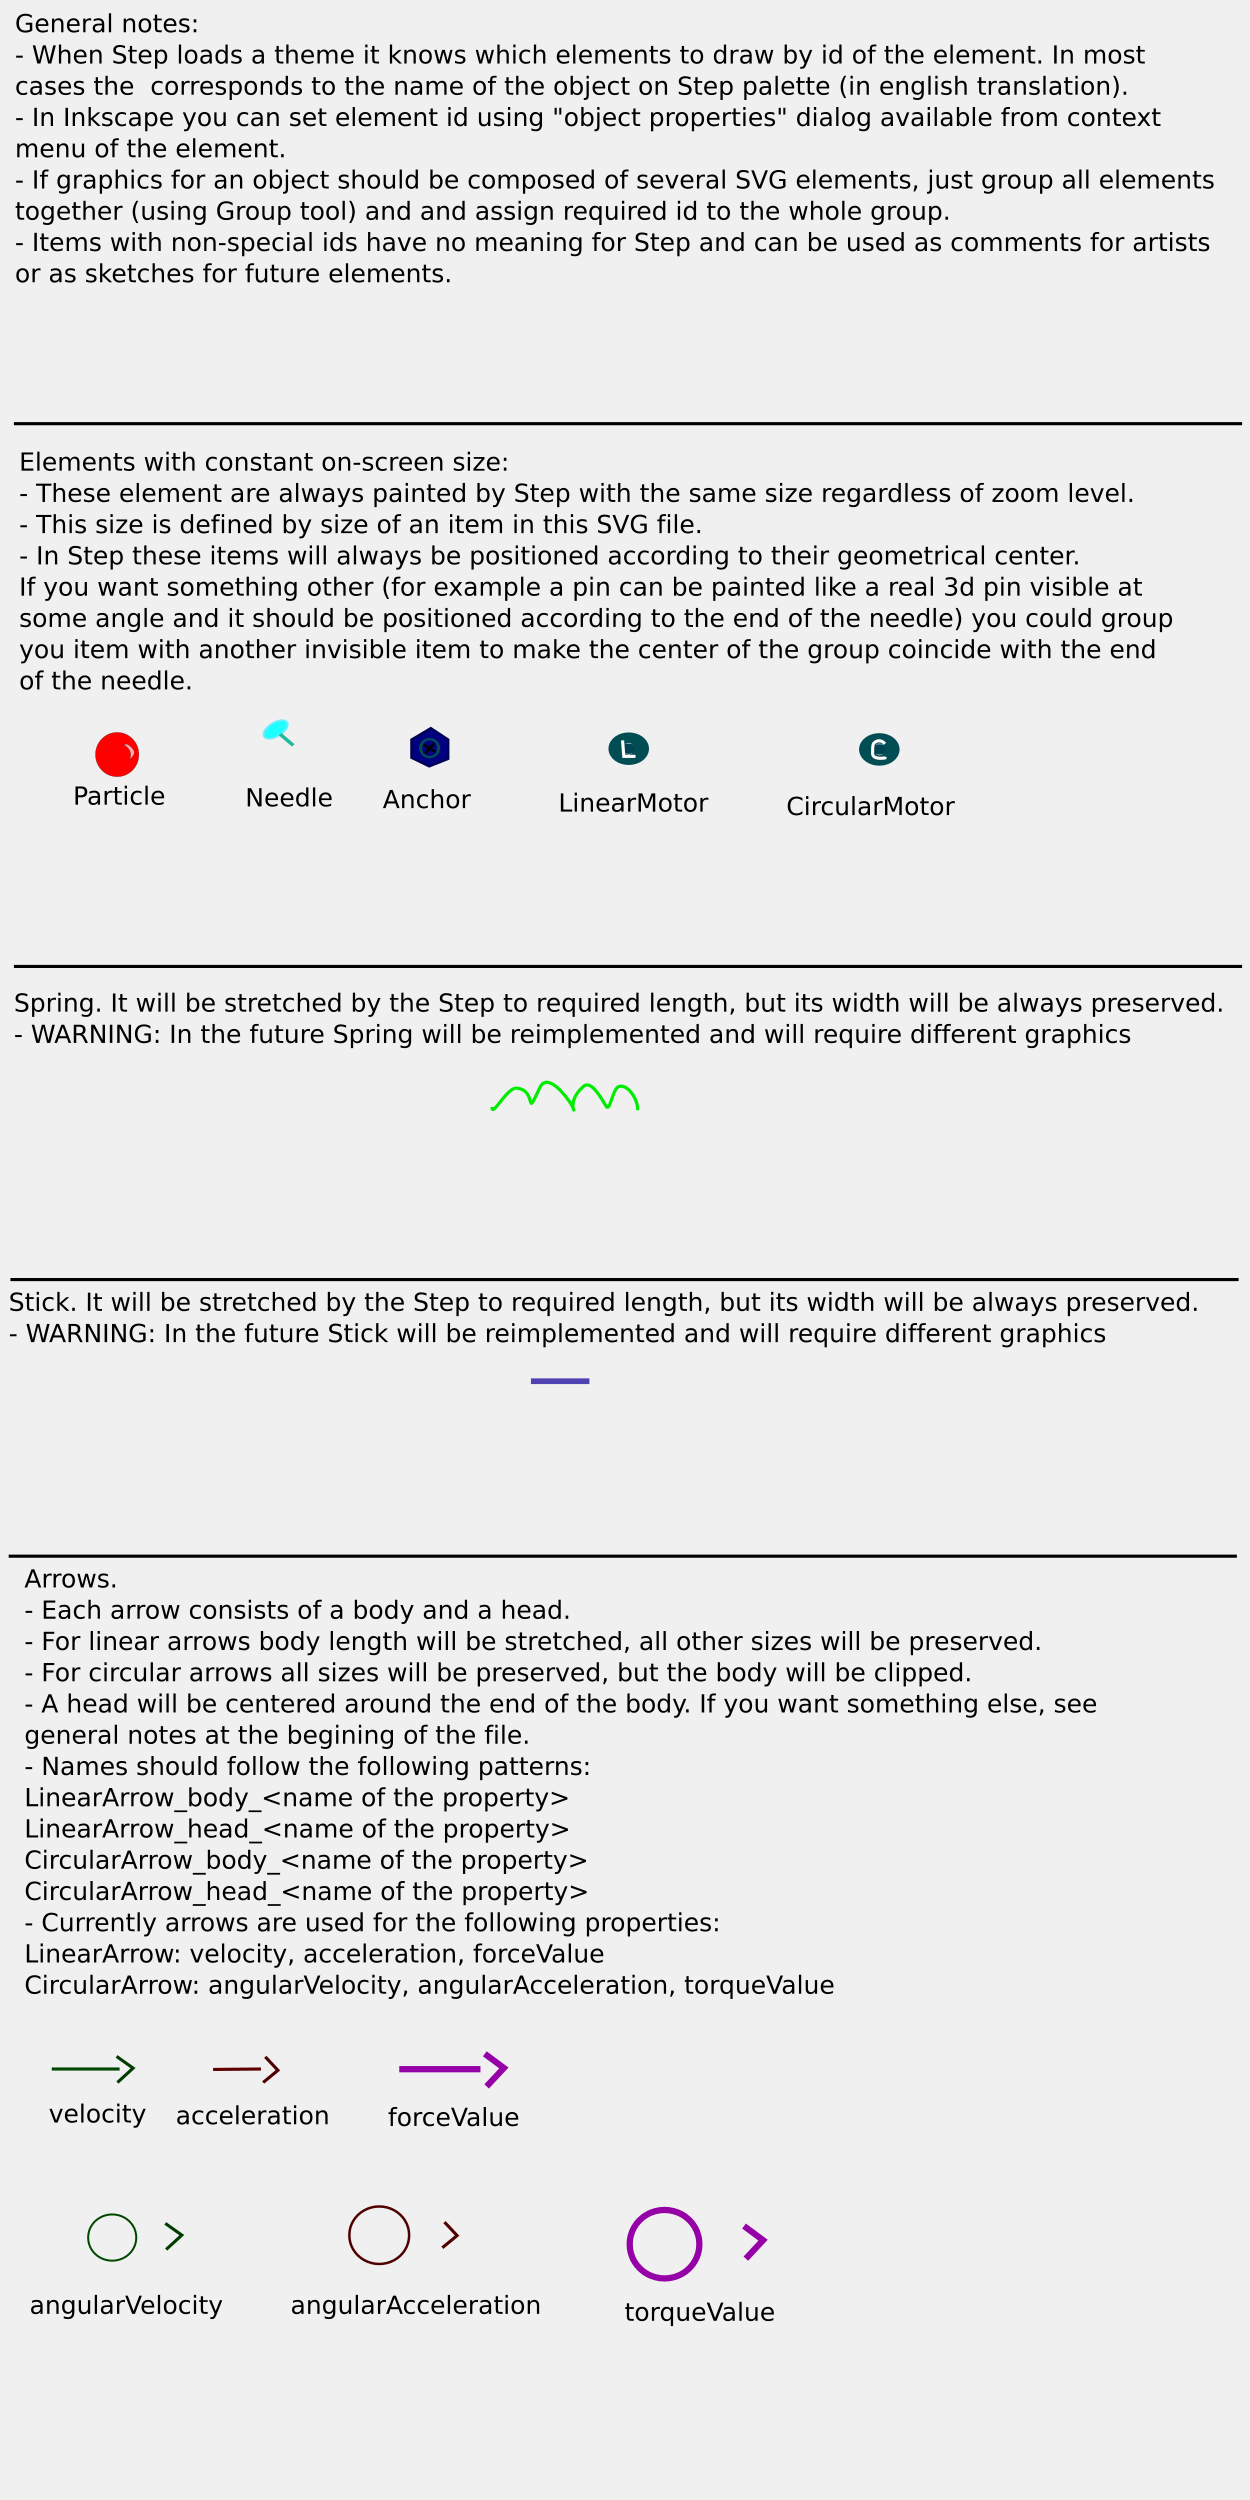
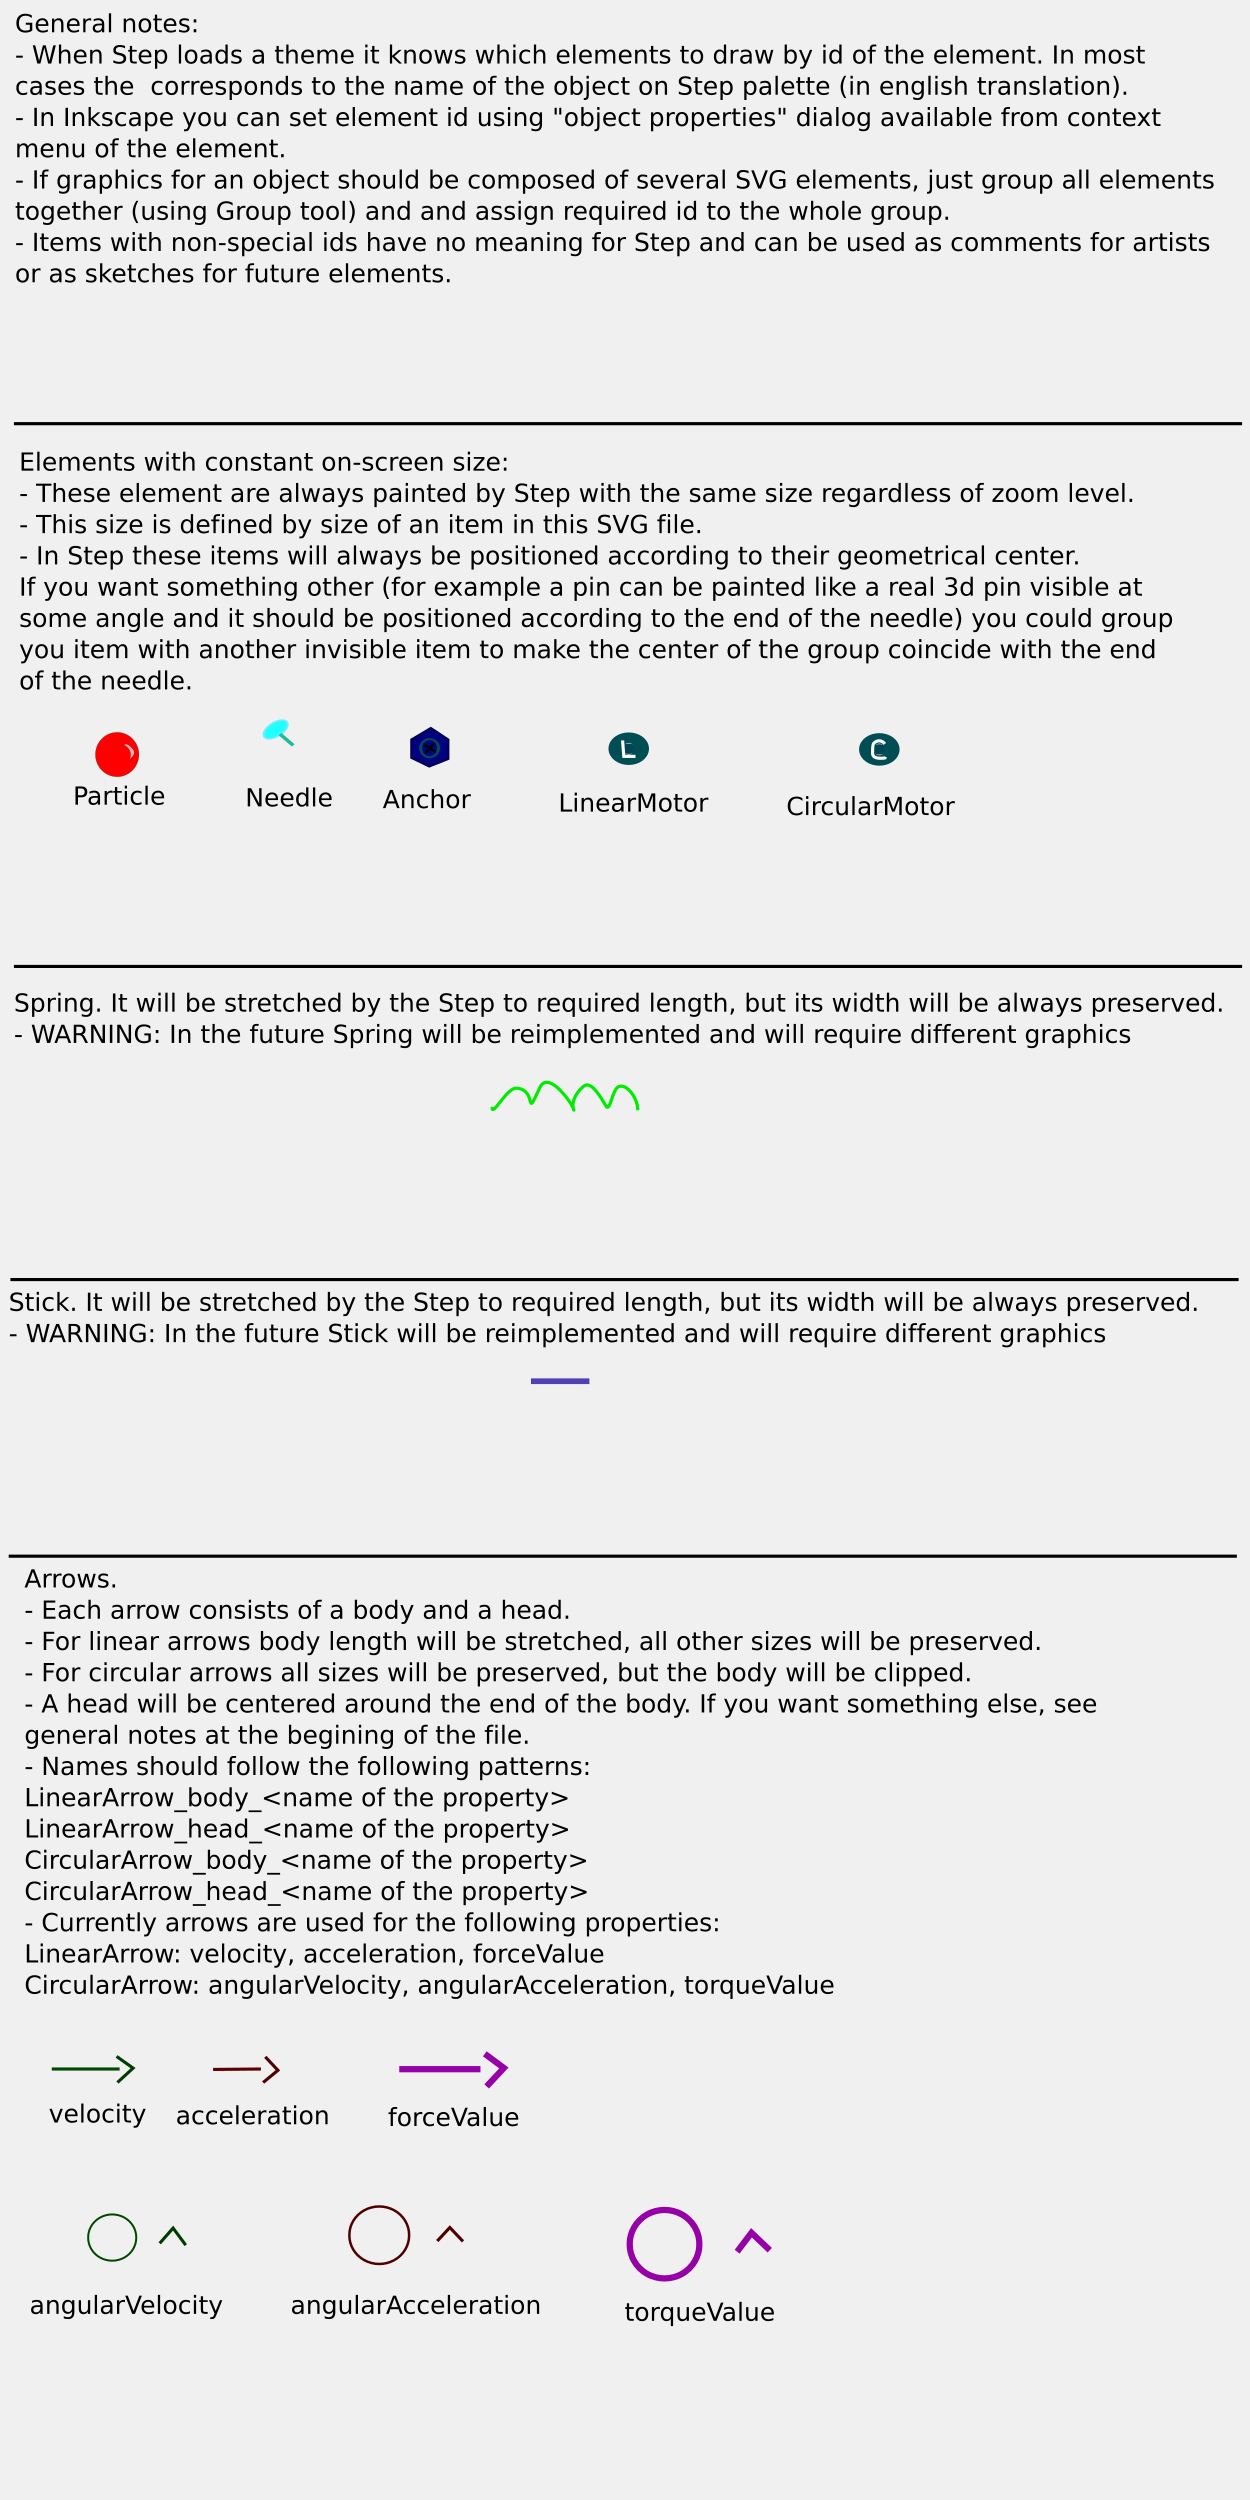
<svg xmlns="http://www.w3.org/2000/svg" width="400" height="800" id="svg2" version="1.0">
  <defs id="defs4">
    </defs>
  <g id="layer1" transform="translate(-250.9286,-426.1479)">
    <path style="fill:none;fill-opacity:1;fill-rule:evenodd;stroke:#00ec00;stroke-width:1.032;stroke-linecap:butt;stroke-linejoin:miter;stroke-miterlimit:4;stroke-dasharray:none;stroke-opacity:1" d="M 408.389,780.371 C 408.226,784.093 413.094,774.166 416.16,774.364 C 423.231,774.82 418.521,785.207 423.676,774.198 C 426.187,768.835 432.565,777.579 433.638,779.396 C 436.525,784.287 431.211,779.383 437.637,773.797 C 440.052,771.697 443.138,777.189 444.868,780.12 C 446.137,782.27 446.832,774.723 448.896,773.872 C 451.647,772.738 455.155,777.903 455,781.425" id="Spring" />
    <path style="fill:none;fill-rule:evenodd;stroke:#4e41b2;stroke-width:1.825;stroke-linecap:butt;stroke-linejoin:miter;stroke-miterlimit:4;stroke-dasharray:none;stroke-opacity:1" d="M 420.833,868.137 L 439.539,868.137" id="Stick" />
    <path style="fill:none;fill-rule:evenodd;stroke:#004700;stroke-width:1px;stroke-linecap:butt;stroke-linejoin:miter;stroke-opacity:1" d="M 267.49,1088.231 L 289.2,1088.231" id="LinearArrow_body_velocity" />
    <path style="fill:none;fill-rule:evenodd;stroke:#003c00;stroke-width:1px;stroke-linecap:butt;stroke-linejoin:miter;stroke-opacity:1" d="M 288.226,1084.195 L 293.514,1087.953 L 288.504,1092.545" id="LinearArrow_head_velocity" />
    <path style="fill:none;fill-rule:evenodd;stroke:#5e0000;stroke-width:1px;stroke-linecap:butt;stroke-linejoin:miter;stroke-opacity:1" d="M 319.122,1088.37 L 334.43,1088.231" id="LinearArrow_body_acceleration" />
    <path style="fill:none;fill-rule:evenodd;stroke:#4f0000;stroke-width:1px;stroke-linecap:butt;stroke-linejoin:miter;stroke-opacity:1" d="M 335.822,1084.334 L 339.858,1088.649 L 335.126,1092.545" id="LinearArrow_head_acceleration" />
    <path style="fill:none;fill-rule:evenodd;stroke:#9500a7;stroke-width:2;stroke-linecap:butt;stroke-linejoin:miter;stroke-miterlimit:4;stroke-dasharray:none;stroke-opacity:1" d="M 378.694,1088.29 L 404.674,1088.29" id="LinearArrow_body_forceValue" />
    <path style="fill:none;fill-rule:evenodd;stroke:#9500a7;stroke-width:2;stroke-linecap:butt;stroke-linejoin:miter;stroke-miterlimit:4;stroke-dasharray:none;stroke-opacity:1" d="M 406.063,1083.37 L 412.165,1087.897 L 406.654,1093.801" id="LinearArrow_head_forceValue" />
    <text xml:space="preserve" style="font-size:8px;font-style:normal;font-weight:normal;fill:#000000;fill-opacity:1;stroke:none;stroke-width:1px;stroke-linecap:butt;stroke-linejoin:miter;stroke-opacity:1;font-family:Bitstream Vera Sans" x="255.712" y="436.473" id="text_GeneralNotes">
      <tspan id="tspan2418" x="255.712" y="436.473">General notes:</tspan>
      <tspan x="255.712" y="446.473" id="tspan2514">- When Step loads a theme it knows which elements to draw by id of the element. In most</tspan>
      <tspan x="255.712" y="456.473" id="tspan2516">cases the  corresponds to the name of the object on Step palette (in english translation).</tspan>
      <tspan x="255.712" y="466.473" id="tspan2518">- In Inkscape you can set element id using "object properties" dialog available from context</tspan>
      <tspan x="255.712" y="476.473" id="tspan2534">menu of the element.</tspan>
      <tspan x="255.712" y="486.473" id="tspan2430">- If graphics for an object should be composed of several SVG elements, just group all elements</tspan>
      <tspan x="255.712" y="496.473" id="tspan2432">together (using Group tool) and and assign required id to the whole group.</tspan>
      <tspan x="255.712" y="506.473" id="tspan2482">- Items with non-special ids have no meaning for Step and can be used as comments for artists</tspan>
      <tspan x="255.712" y="516.473" id="tspan3524">or as sketches for future elements.</tspan>
    </text>
    <path style="fill:none;fill-rule:evenodd;stroke:#000000;stroke-width:1px;stroke-linecap:butt;stroke-linejoin:miter;stroke-opacity:1" d="M 255.382,561.726 L 648.396,561.726" id="path2484" />
    <g id="Particle" transform="matrix(5.7948835e-2,0,0,6.131656e-2,266.9,634.3463)">
      <path d="M 491.429,542.362 A 120,115.714 0 1 1 251.429,542.362 A 120,115.714 0 1 1 491.429,542.362 z" id="path2393" style="fill:#ff0000;fill-rule:evenodd;stroke:#000000;stroke-width:1px;stroke-linecap:butt;stroke-linejoin:miter;stroke-opacity:1" />
      <path id="path2395" d="M 408.571,492.362 C 412.832,492.649 445.714,512.753 445.714,540.934 C 445.714,566.945 432.131,577.374 454.286,555.219 C 475.164,534.341 464.449,515.922 445.714,500.934 C 419.297,479.8 425.119,489.604 391.429,495.219" style="fill:#ffaaaa;fill-rule:evenodd;stroke:#000000;stroke-width:1px;stroke-linecap:butt;stroke-linejoin:miter;stroke-opacity:1" />
    </g>
    <g id="Pin" transform="matrix(1.015705,0,0,0.9453629,-224.3014,-108.3183)">
      <g transform="matrix(0.1212065,0,0,0.1109752,493.8406,722.1799)" id="pinpart" pinpart="">
        <path style="fill:#20ffff;fill-opacity:1;stroke:#6fecff;stroke-width:5;stroke-miterlimit:4;stroke-dasharray:none;stroke-opacity:1" id="path2394" d="M 288.571,385.714 A 37.143,20 0 1 1 214.286,385.714 A 37.143,20 0 1 1 288.571,385.714 z" transform="matrix(0.769584,-0.6385456,0.6385456,0.769584,62.56557,675.5712)" />
        <path transform="translate(250.9286,426.1479)" id="path2398" d="M 262.857,400 L 297.143,434.286" style="fill:#00ffff;fill-opacity:1;fill-rule:evenodd;stroke:#23b99c;stroke-width:10;stroke-linecap:butt;stroke-linejoin:miter;stroke-miterlimit:4;stroke-dasharray:none;stroke-opacity:1" />
      </g>
      <rect y="821.711" x="565.215" height="6.347" width="5.736" id="rect2416" style="fill:none;fill-opacity:1;stroke:none;stroke-width:8.238;stroke-miterlimit:4;stroke-dasharray:none;stroke-opacity:1" />
    </g>
    <g id="Anchor" transform="matrix(0.7992117,0,0,0.7250234,78.9668,324.4296)">
      <path transform="translate(250.9286,426.1479)" id="path3217" d="M 128.993,40.567 L 128.993,48.62 L 136.098,52.409 L 143.676,49.093 L 143.676,40.567 L 136.729,35.515 L 128.993,40.567 z" style="fill:#000080;fill-rule:evenodd;stroke:#000054;stroke-width:1px;stroke-linecap:butt;stroke-linejoin:miter;stroke-opacity:1" />
      <path transform="matrix(0.7350589,0,0,0.8022186,287.3188,434.6645)" d="M 136.568,44.666 A 0.715,0.556 0 1 1 135.139,44.666 A 0.715,0.556 0 1 1 136.568,44.666 z" id="path3221" style="fill:#004353;fill-opacity:1;stroke:#004d54;stroke-width:10;stroke-miterlimit:4;stroke-dasharray:none;stroke-opacity:1" />
      <path transform="translate(250.9286,426.1479)" id="path3223" d="M 133.869,42.84 C 138.633,46.016 138.791,46.016 138.791,46.016" style="fill:none;fill-rule:evenodd;stroke:#000000;stroke-width:1px;stroke-linecap:butt;stroke-linejoin:miter;stroke-opacity:1" />
      <path transform="translate(250.9286,426.1479)" id="path3225" d="M 137.997,42.205 C 134.504,46.81 134.504,46.81 134.504,46.81" style="fill:none;fill-rule:evenodd;stroke:#000000;stroke-width:1px;stroke-linecap:butt;stroke-linejoin:miter;stroke-opacity:1" />
    </g>
    <g id="LinearMotor" transform="translate(47.87429,197.6206)">
      <path transform="matrix(0.8265071,0,0,0.7070294,273.7056,439.208)" d="M 160.798,40.883 A 2.854,2.362 0 1 1 155.09,40.883 A 2.854,2.362 0 1 1 160.798,40.883 z" id="path2403" style="fill:#004353;fill-opacity:1;stroke:#004d54;stroke-width:10;stroke-miterlimit:4;stroke-dasharray:none;stroke-opacity:1" />
      <path transform="translate(250.9286,426.1479)" id="path2405" d="M 151.351,39.309 L 151.745,44.426 L 155.484,44.426" style="fill:none;fill-opacity:1;fill-rule:evenodd;stroke:#ffffff;stroke-width:1px;stroke-linecap:butt;stroke-linejoin:miter;stroke-opacity:1" />
    </g>
    <g id="CircularMotor" transform="translate(111.3355,198.734)">
      <path transform="matrix(0.8265071,0,0,0.7070294,290.4349,438.3223)" d="M 160.798,40.883 A 2.854,2.362 0 1 1 155.09,40.883 A 2.854,2.362 0 1 1 160.798,40.883 z" id="path2408" style="fill:#004353;fill-opacity:1;stroke:#004d54;stroke-width:10;stroke-miterlimit:4;stroke-dasharray:none;stroke-opacity:1" />
      <path id="path2416" d="M 422.748,465.457 C 421.959,464.444 420.536,463.93 419.206,465.26 C 418.793,465.673 418.812,467.699 418.812,468.409 C 418.812,470.585 422.071,469.983 422.748,469.983 C 422.895,469.983 422.88,469.721 422.945,469.59" style="fill:none;fill-opacity:1;fill-rule:evenodd;stroke:#fffdff;stroke-width:1px;stroke-linecap:butt;stroke-linejoin:miter;stroke-opacity:1" />
    </g>
    <text xml:space="preserve" style="font-size:8px;font-style:normal;font-weight:normal;fill:#000000;fill-opacity:1;stroke:none;stroke-width:1px;stroke-linecap:butt;stroke-linejoin:miter;stroke-opacity:1;font-family:Bitstream Vera Sans" x="257.052" y="576.756" id="text2434">
      <tspan id="tspan2436" x="257.052" y="576.756">Elements with constant on-screen size:</tspan>
      <tspan x="257.052" y="586.756" id="tspan2438">- These element are always painted by Step with the same size regardless of zoom level.</tspan>
      <tspan x="257.052" y="596.756" id="tspan2458">- This size is defined by size of an item in this SVG file.</tspan>
      <tspan x="257.052" y="606.756" id="tspan2464">- In Step these items will always be positioned according to their geometrical center.</tspan>
      <tspan x="257.052" y="616.756" id="tspan2466">If you want something other (for example a pin can be painted like a real 3d pin visible at</tspan>
      <tspan x="257.052" y="626.756" id="tspan2468">some angle and it should be positioned according to the end of the needle) you could group</tspan>
      <tspan x="257.052" y="636.756" id="tspan2478">you item with another invisible item to make the center of the group coincide with the end</tspan>
      <tspan x="257.052" y="646.756" id="tspan2480">of the needle.</tspan>
      <tspan x="257.052" y="656.756" id="tspan2460" />
      <tspan x="257.052" y="666.756" id="tspan2456" />
    </text>
    <text xml:space="preserve" style="font-size:8px;font-style:normal;font-weight:normal;fill:#000000;fill-opacity:1;stroke:none;stroke-width:1px;stroke-linecap:butt;stroke-linejoin:miter;stroke-opacity:1;font-family:Bitstream Vera Sans" x="274.309" y="683.638" id="text2486">
      <tspan id="tspan2488" x="274.309" y="683.638">Particle</tspan>
    </text>
    <text xml:space="preserve" style="font-size:8px;font-style:normal;font-weight:normal;fill:#000000;fill-opacity:1;stroke:none;stroke-width:1px;stroke-linecap:butt;stroke-linejoin:miter;stroke-opacity:1;font-family:Bitstream Vera Sans" x="329.42" y="684.195" id="text2490">
      <tspan id="tspan2492" x="329.42" y="684.195">Needle</tspan>
    </text>
    <text xml:space="preserve" style="font-size:8px;font-style:normal;font-weight:normal;fill:#000000;fill-opacity:1;stroke:none;stroke-width:1px;stroke-linecap:butt;stroke-linejoin:miter;stroke-opacity:1;font-family:Bitstream Vera Sans" x="373.398" y="684.752" id="text2494">
      <tspan x="373.398" y="684.752" id="tspan2498">Anchor</tspan>
    </text>
    <text xml:space="preserve" style="font-size:8px;font-style:normal;font-weight:normal;fill:#000000;fill-opacity:1;stroke:none;stroke-width:1px;stroke-linecap:butt;stroke-linejoin:miter;stroke-opacity:1;font-family:Bitstream Vera Sans" x="429.622" y="685.865" id="text2502">
      <tspan id="tspan2504" x="429.622" y="685.865">LinearMotor</tspan>
    </text>
    <text xml:space="preserve" style="font-size:8px;font-style:normal;font-weight:normal;fill:#000000;fill-opacity:1;stroke:none;stroke-width:1px;stroke-linecap:butt;stroke-linejoin:miter;stroke-opacity:1;font-family:Bitstream Vera Sans" x="502.547" y="686.978" id="text2506">
      <tspan id="tspan2508" x="502.547" y="686.978">CircularMotor</tspan>
    </text>
    <path id="path2512" d="M 255.382,735.409 L 648.396,735.409" style="fill:none;fill-rule:evenodd;stroke:#000000;stroke-width:1px;stroke-linecap:butt;stroke-linejoin:miter;stroke-opacity:1" />
    <path style="fill:none;fill-opacity:1;stroke:#9500a7;stroke-width:2;stroke-miterlimit:4;stroke-dasharray:none;stroke-opacity:1" id="CircularArrow_body_torqueValue" d="M 216.548,348.507 A 11.134,10.855 0 1 1 194.281,348.507 A 11.134,10.855 0 1 1 216.548,348.507 z" transform="translate(258.1654,795.7819)" />
-     <path id="CircularArrow_head_torqueValue" d="M 489.008,1138.481 L 495.11,1143.008 L 489.599,1148.912" style="fill:none;fill-rule:evenodd;stroke:#9500a7;stroke-width:2;stroke-linecap:butt;stroke-linejoin:miter;stroke-miterlimit:4;stroke-dasharray:none;stroke-opacity:1" />
+     <path id="CircularArrow_head_torqueValue" d="M 486.81,1146.69 L 491.404,1140.639 L 497.247,1146.214" style="fill:none;fill-rule:evenodd;stroke:#9500a7;stroke-width:2;stroke-linecap:butt;stroke-linejoin:miter;stroke-miterlimit:4;stroke-dasharray:none;stroke-opacity:1" />
    <text xml:space="preserve" style="font-size:8px;font-style:normal;font-weight:normal;fill:#000000;fill-opacity:1;stroke:none;stroke-width:1px;stroke-linecap:butt;stroke-linejoin:miter;stroke-opacity:1;font-family:Bitstream Vera Sans" x="12.804" y="37.603" id="text2530" transform="translate(250.9286,426.1479)">
      <tspan id="tspan2532" x="12.804" y="37.603" />
    </text>
    <text xml:space="preserve" style="font-size:8px;font-style:normal;font-weight:normal;fill:#000000;fill-opacity:1;stroke:none;stroke-width:1px;stroke-linecap:butt;stroke-linejoin:miter;stroke-opacity:1;font-family:Bitstream Vera Sans" x="255.382" y="749.883" id="text2550">
      <tspan x="255.382" y="749.883" id="tspan2558">Spring. It will be stretched by the Step to required length, but its width will be always preserved.</tspan>
      <tspan x="255.382" y="759.883" id="tspan3520">- WARNING: In the future Spring will be reimplemented and will require different graphics</tspan>
    </text>
    <text id="text2562" y="845.632" x="253.712" style="font-size:8px;font-style:normal;font-weight:normal;fill:#000000;fill-opacity:1;stroke:none;stroke-width:1px;stroke-linecap:butt;stroke-linejoin:miter;stroke-opacity:1;font-family:Bitstream Vera Sans" xml:space="preserve">
      <tspan id="tspan2564" y="845.632" x="253.712">Stick. It will be stretched by the Step to required length, but its width will be always preserved.</tspan>
      <tspan y="855.632" x="253.712" id="tspan3522">- WARNING: In the future Stick will be reimplemented and will require different graphics</tspan>
    </text>
    <path style="fill:none;fill-rule:evenodd;stroke:#000000;stroke-width:1px;stroke-linecap:butt;stroke-linejoin:miter;stroke-opacity:1" d="M 254.269,835.611 L 647.283,835.611" id="path2566" />
    <path id="path2568" d="M 253.712,924.123 L 646.726,924.123" style="fill:none;fill-rule:evenodd;stroke:#000000;stroke-width:1px;stroke-linecap:butt;stroke-linejoin:miter;stroke-opacity:1" />
    <text xml:space="preserve" style="font-size:8px;font-style:normal;font-weight:normal;fill:#000000;fill-opacity:1;stroke:none;stroke-width:1px;stroke-linecap:butt;stroke-linejoin:miter;stroke-opacity:1;font-family:Bitstream Vera Sans" x="258.722" y="934.143" id="text2570">
      <tspan id="tspan2572" x="258.722" y="934.143">Arrows.</tspan>
      <tspan x="258.722" y="944.143" id="tspan2576">- Each arrow consists of a body and a head.</tspan>
      <tspan x="258.722" y="954.143" id="tspan2574">- For linear arrows body length will be stretched, all other sizes will be preserved.</tspan>
      <tspan x="258.722" y="964.143" id="tspan2626">- For circular arrows all sizes will be preserved, but the body will be clipped.</tspan>
      <tspan x="258.722" y="974.143" id="tspan2614">- A head will be centered around the end of the body. If you want something else, see</tspan>
      <tspan x="258.722" y="984.143" id="tspan2620">general notes at the begining of the file.</tspan>
      <tspan x="258.722" y="994.143" id="tspan2578">- Names should follow the following patterns:</tspan>
      <tspan x="258.722" y="1004.143" id="tspan2580">LinearArrow_body_&lt;name of the property&gt;</tspan>
      <tspan x="258.722" y="1014.143" id="tspan2582">LinearArrow_head_&lt;name of the property&gt;</tspan>
      <tspan x="258.722" y="1024.143" id="tspan2584">CircularArrow_body_&lt;name of the property&gt;</tspan>
      <tspan x="258.722" y="1034.143" id="tspan2588">CircularArrow_head_&lt;name of the property&gt;</tspan>
      <tspan x="258.722" y="1044.143" id="tspan2618">- Currently arrows are used for the following properties:</tspan>
      <tspan x="258.722" y="1054.143" id="tspan2592">LinearArrow: velocity, acceleration, forceValue</tspan>
      <tspan x="258.722" y="1064.143" id="tspan2596">CircularArrow: angularVelocity, angularAcceleration, torqueValue</tspan>
    </text>
    <text xml:space="preserve" style="font-size:8px;font-style:normal;font-weight:normal;fill:#000000;fill-opacity:1;stroke:none;stroke-width:1px;stroke-linecap:butt;stroke-linejoin:miter;stroke-opacity:1;font-family:Bitstream Vera Sans" x="266.515" y="1105.349" id="text2598">
      <tspan id="tspan2600" x="266.515" y="1105.349">velocity</tspan>
    </text>
    <text xml:space="preserve" style="font-size:8px;font-style:normal;font-weight:normal;fill:#000000;fill-opacity:1;stroke:none;stroke-width:1px;stroke-linecap:butt;stroke-linejoin:miter;stroke-opacity:1;font-family:Bitstream Vera Sans" x="307.153" y="1105.906" id="text2602">
      <tspan id="tspan2604" x="307.153" y="1105.906">acceleration</tspan>
    </text>
    <text xml:space="preserve" style="font-size:8px;font-style:normal;font-weight:normal;fill:#000000;fill-opacity:1;stroke:none;stroke-width:1px;stroke-linecap:butt;stroke-linejoin:miter;stroke-opacity:1;font-family:Bitstream Vera Sans" x="375.068" y="1106.462" id="text2606">
      <tspan id="tspan2608" x="375.068" y="1106.462">forceValue</tspan>
    </text>
    <text xml:space="preserve" style="font-size:8px;font-style:normal;font-weight:normal;fill:#000000;fill-opacity:1;stroke:none;stroke-width:1px;stroke-linecap:butt;stroke-linejoin:miter;stroke-opacity:1;font-family:Bitstream Vera Sans" x="450.776" y="1168.81" id="text2610">
      <tspan id="tspan2612" x="450.776" y="1168.81">torqueValue</tspan>
    </text>
    <path style="fill:none;fill-opacity:1;stroke:#004700;stroke-width:1;stroke-miterlimit:4;stroke-dasharray:none;stroke-opacity:1" id="CircularArrow_body_angularVelocity" d="M 45.091,529.733 A 11.969,11.412 0 1 1 21.154,529.733 A 11.969,11.412 0 1 1 45.091,529.733 z" transform="matrix(0.6428282,0,0,0.6428282,265.5423,801.6418)" />
-     <path id="CircularArrow_head_angularVelocity" d="M 303.813,1137.636 L 309.101,1141.394 L 304.091,1145.986" style="fill:none;fill-rule:evenodd;stroke:#003c00;stroke-width:1px;stroke-linecap:butt;stroke-linejoin:miter;stroke-opacity:1" />
-     <path id="CircularArrow_head_angularAcceleration" d="M 393.16,1137.219 L 397.196,1141.533 L 392.464,1145.43" style="fill:none;fill-rule:evenodd;stroke:#4f0000;stroke-width:1px;stroke-linecap:butt;stroke-linejoin:miter;stroke-opacity:1" />
+     <path id="CircularArrow_head_angularVelocity" d="M 302.032,1144.012 L 306.314,1139.138 L 310.367,1144.594" style="fill:none;fill-rule:evenodd;stroke:#003c00;stroke-width:1px;stroke-linecap:butt;stroke-linejoin:miter;stroke-opacity:1" />
+     <path id="CircularArrow_head_angularAcceleration" d="M 390.851,1143.276 L 394.873,1138.949 L 399.09,1143.398" style="fill:none;fill-rule:evenodd;stroke:#4f0000;stroke-width:1px;stroke-linecap:butt;stroke-linejoin:miter;stroke-opacity:1" />
    <path transform="matrix(0.7990909,0,0,0.7990909,345.8166,718.1163)" d="M 45.091,529.733 A 11.969,11.412 0 1 1 21.154,529.733 A 11.969,11.412 0 1 1 45.091,529.733 z" id="CircularArrow_body_angularAcceleration" style="fill:none;fill-opacity:1;stroke:#4f0000;stroke-width:1;stroke-miterlimit:4;stroke-dasharray:none;stroke-opacity:1" />
    <text xml:space="preserve" style="font-size:8px;font-style:normal;font-weight:normal;fill:#000000;fill-opacity:1;stroke:none;stroke-width:1px;stroke-linecap:butt;stroke-linejoin:miter;stroke-opacity:1;font-family:Bitstream Vera Sans" x="260.392" y="1166.583" id="text3406">
      <tspan id="tspan3408" x="260.392" y="1166.583">angularVelocity</tspan>
    </text>
    <text xml:space="preserve" style="font-size:8px;font-style:normal;font-weight:normal;fill:#000000;fill-opacity:1;stroke:none;stroke-width:1px;stroke-linecap:butt;stroke-linejoin:miter;stroke-opacity:1;font-family:Bitstream Vera Sans" x="343.894" y="1166.583" id="text3410">
      <tspan id="tspan3412" x="343.894" y="1166.583">angularAcceleration</tspan>
    </text>
  </g>
</svg>
